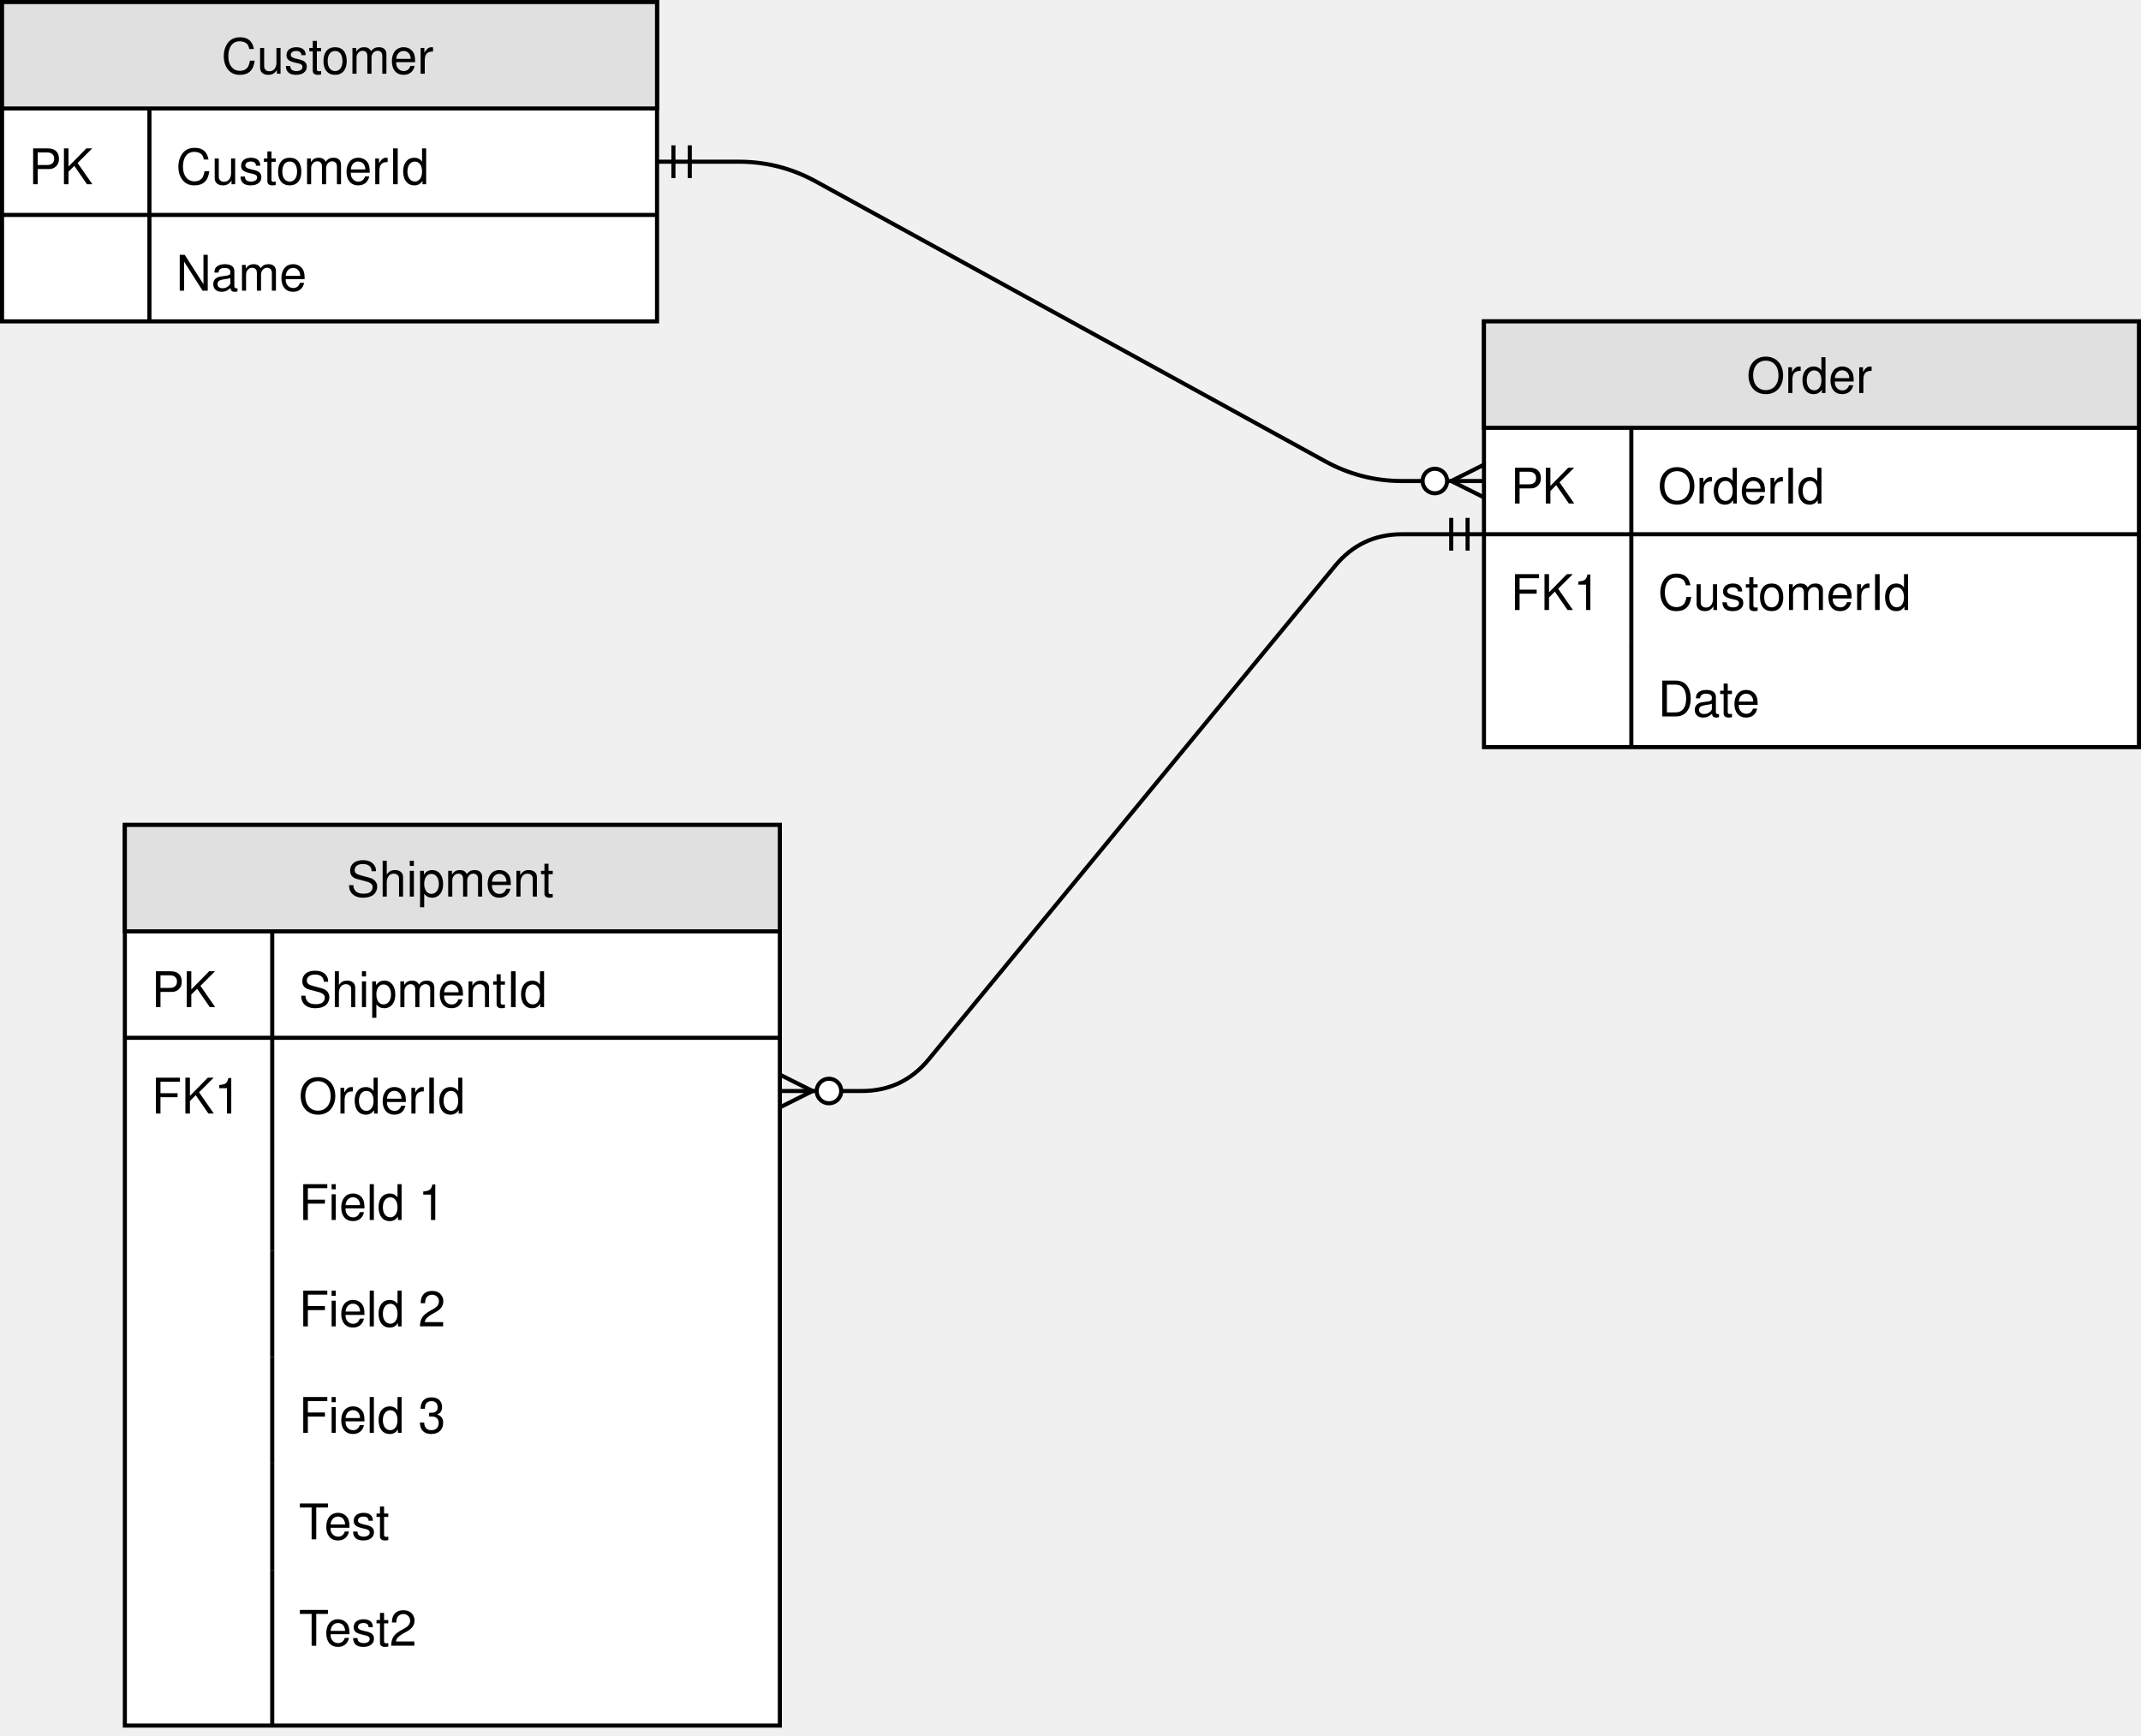
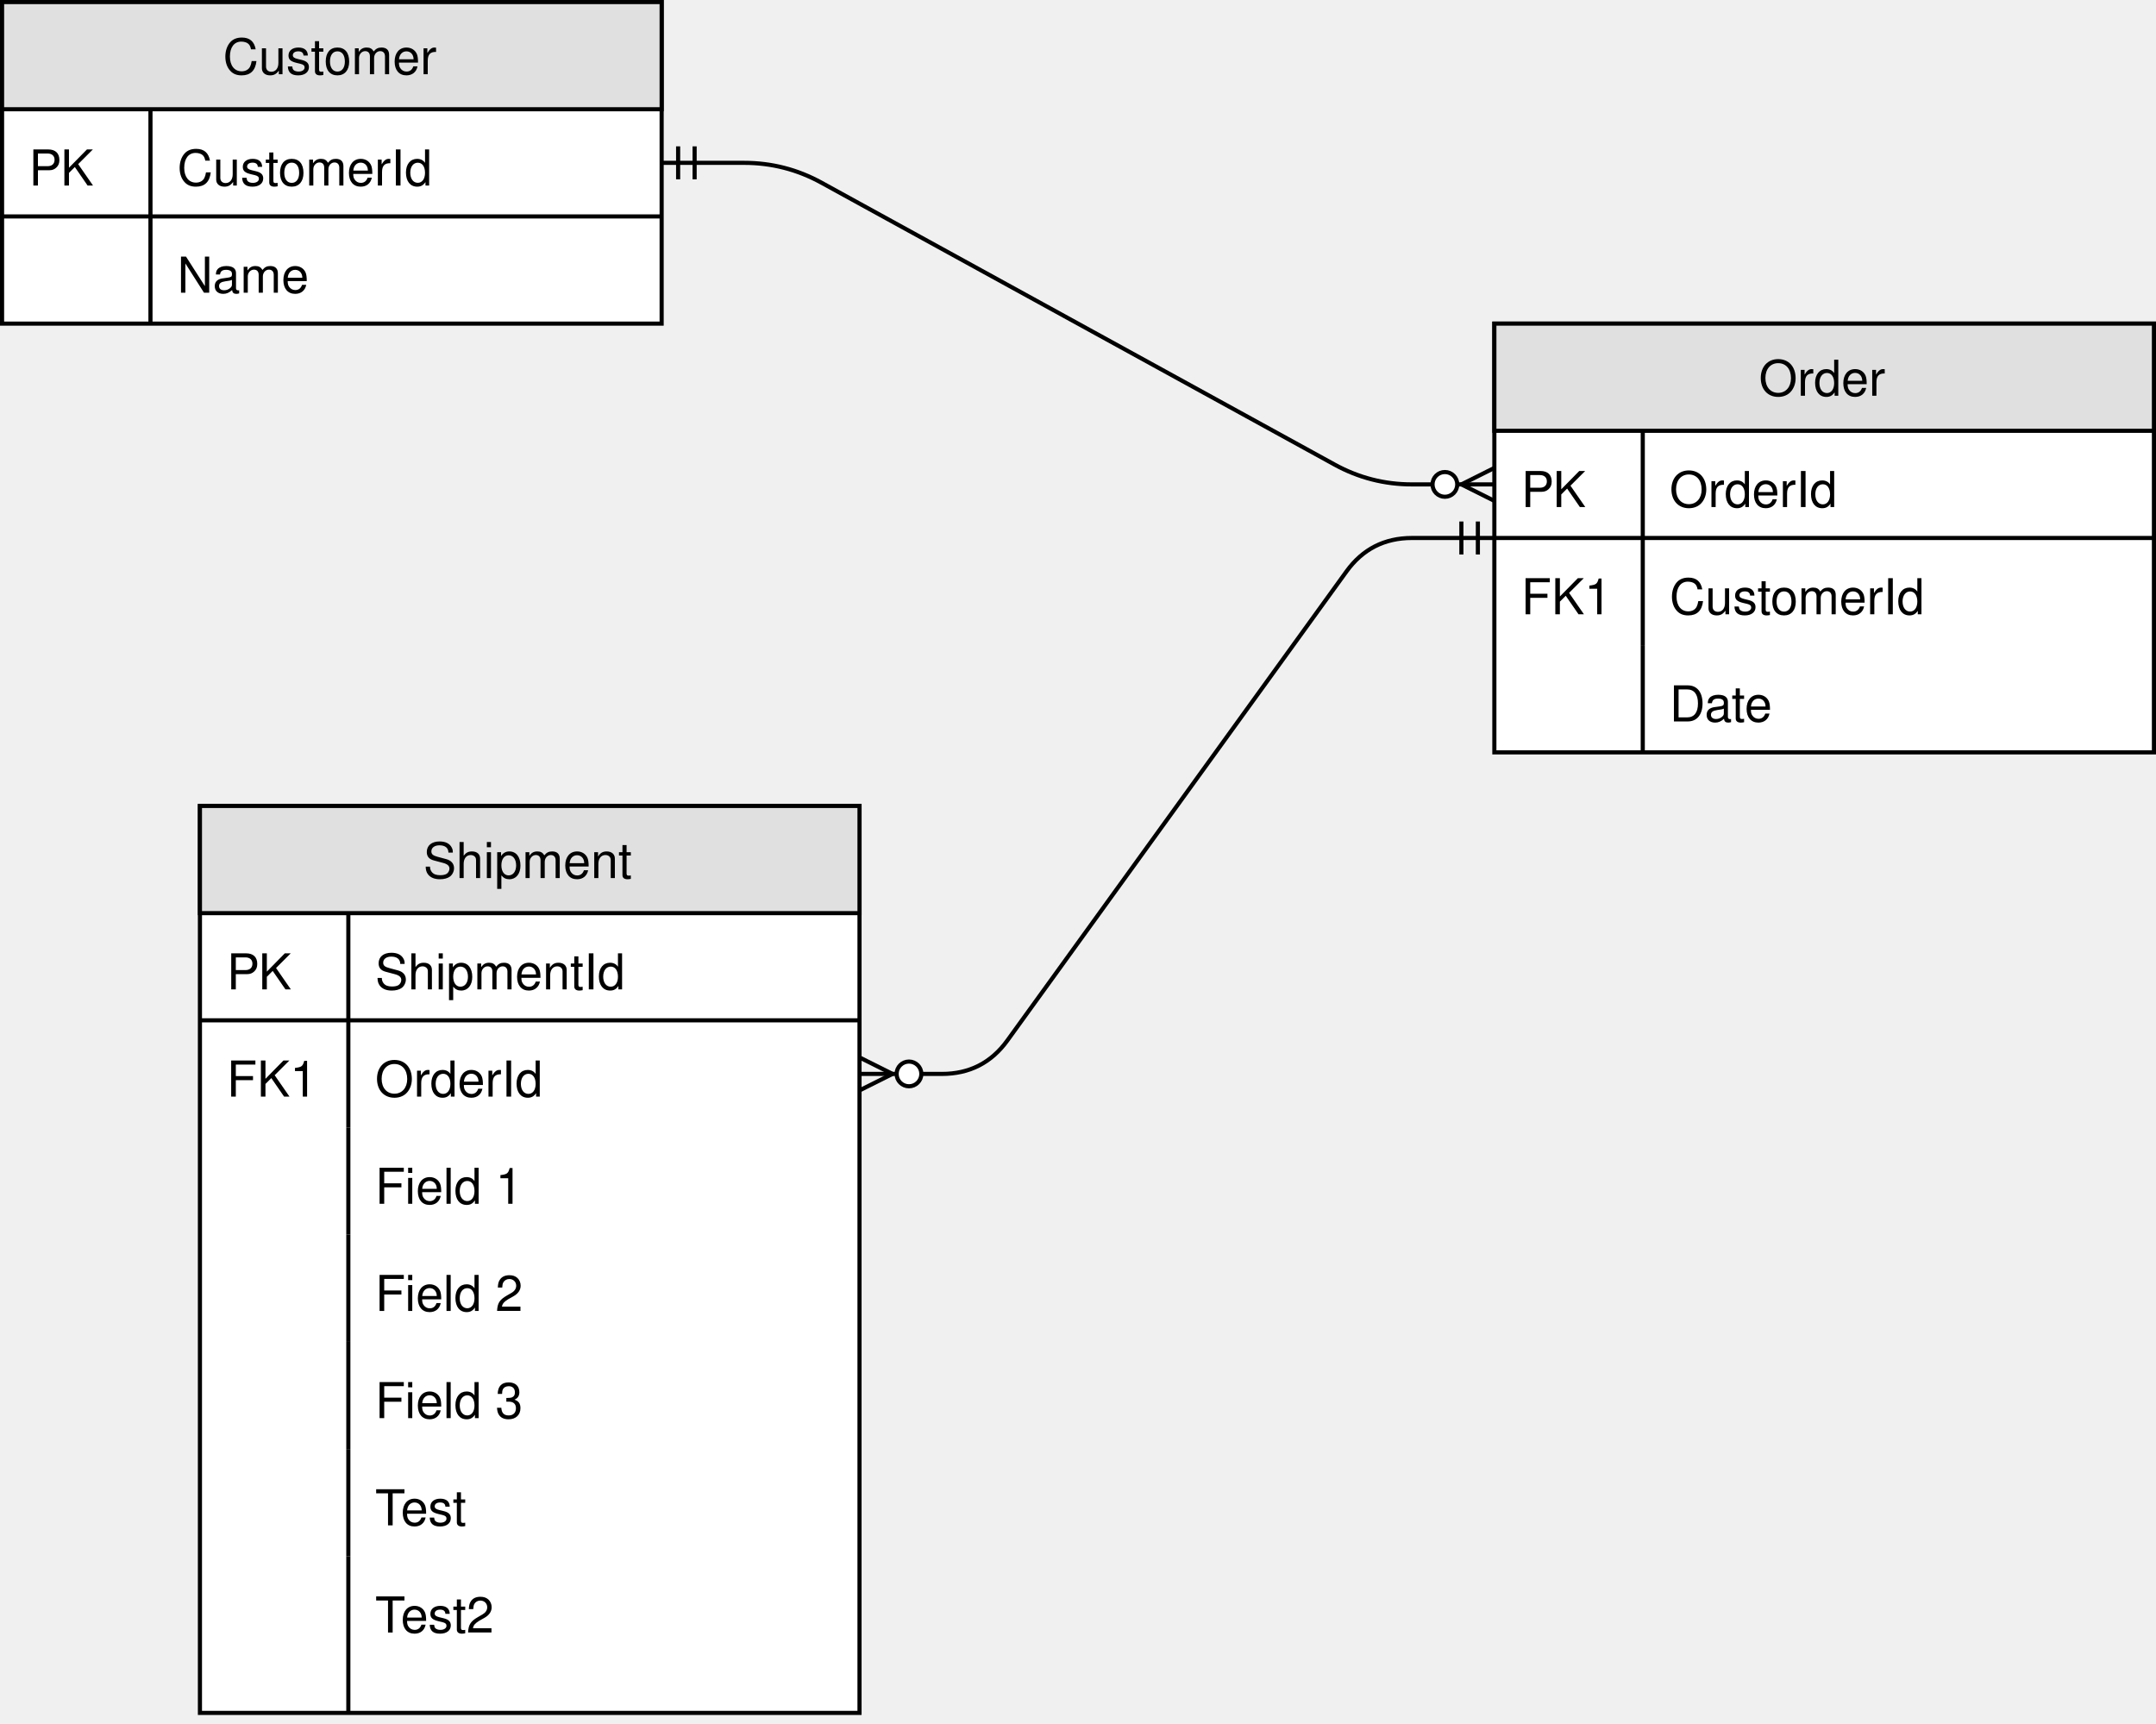
- <svg xmlns="http://www.w3.org/2000/svg" width="523px" height="424px" version="1.1" content="%3Cmxfile%20userAgent%3D%22Mozilla%2F5.0%20(Macintosh%3B%20Intel%20Mac%20OS%20X%2010_12_3)%20AppleWebKit%2F537.36%20(KHTML%2C%20like%20Gecko)%20Chrome%2F55.0.288.95%20Safari%2F537.36%22%20version%3D%22%40DRAWIO-VERSION%40%22%20editor%3D%22www.draw.io%22%20type%3D%22github%22%3E%3Cdiagram%20name%3D%22Page-1%22%3E7Vxbb6M4GP01edwVt5DmcZJpZ1fT2anaSvPsgEOscTAyzqTpr18bbG4uCTRtApLbqsKfjW%2Ff8eHzwcnEXW5fvlGQbH6QEOKJY4UvE%2FfrxHFmjsf%2FC8MhN%2FjeTW6IKApzk10antArlEZLWncohGmtICMEM5TUjQGJYxiwmg1QSvb1YmuC660mIIKa4SkAWLf%2BQiHb5NYbxy%2Ft%2F0AUbVTLtj%2FPc1Yg%2BB1RsotlexPHXWc%2FefYWqLrkQNMNCMm%2BYnJvJ%2B6SEsLyq%2B3LEmIxtWra8vvuWnKLflMYsy43uPPAdmZWGHj%2BerUO13%2FJGv4AvJNzsdyljGwhlR1mBzVJ6R5tMYh5arEmMXuSORZPBxuEw3twIDvRi5TxWVGpxYZQ9MrLA8yzbG7g2ZRJDPAZ5rUhjJcEE5q140JL%2FNbufBI1yrYoTPm9D2rIdmG6BylT%2FSEYgyRFq6yHosgW0AjFC8L42GQhNZ67evPSf7xW4VYYqtLKc1mCUfK7gIqoX3eEmllIGXypmKRjvkE%2ByYweeBGZO5drRq0hmdyXgLR9CaNNBYwzWQ7INRAVFRdtPfI1A%2BKIT0bRmK0QeWikTzWn1oRqDmAGaQwYXIjpSqvo4xeVcZamDJMd8em04vPfUEfoBiTikruBIYDLYbsLRhLpOwzXCiZUDktcrxQ0hDcBRlHMr%2FOyC%2BFDxNniizRnldVgG5NsXaQJCFAc3edNeFZpepRNedxEeH1rnIFpg8IQxhnYGGBgVayohKCYZVM8XfA%2F7oil9fd0MuXDXPK0Xab5nyhO2ZLEHJcAZQCEfDHsoVgQi5CS5JnDHxbD7gPs6lL3dJS3Espp2B%2FqgOoLvCrOa4jrAy9Xg9fD97NhtaqyzBso6YSuBpQ%2BCkmnwCLG2Epprauz6eziSS37UXva1UBQ8brrX8jpnub0%2F8AWfg6bWIZNjj8mzyeQqXNFAplqWDL00dnVXourh00fvubynzQ08fLF42XPb4SwXsdIwra894TMbrO9gYbMs7fxaeLlQcbLfmfYDyFevjHx8jkPvFmLs4f9wJtrTv%2FsPbiJmvtGzb1p5KpRs9J9K5C6%2B24bIuns7nmLu4dNJLauNn%2FlYZDhkJFyyKyjRP05YNKlYUMg3VWWtu3WwBlEF2w1p8MwgioC5xOA2OERYsAQiW%2FLnAWMwy%2FizSEvdPv4Cil5Jj9AfFD77TJvC%2BLwZ84K79zSpmRHA9gyItl%2Fphb2kbBRDOzosqyuQ%2BvNja800mxC%2FsBaN4%2Fshh8EEis7Yau%2BE3bnVr2KfMTyLqfyOrJRkdeoyGlWlE%2BLVtFHbJNtXQZ%2B2qBkC2VTRsq5nJRjO%2FV3n456v37yyeJYJ8HbQcpx7WFKObYuLyuMGjlnkHKO3aZpD1PPsXUx2wg6fcKoaYu7Bx5GXVgjNnux3m9Be%2FPIdQUdXRg2gk4vIhmnNGzr2vAdgpjTiHW%2B9w2VXIlKrqrrOLo2bHiku7PHqQxPdV1H8cj53jc8ciUeKQ5aXOdoli7wGCLp7O1iRY6MSHTFRBGJa4hktETivlOf%2BxhM6SKJIZLuRDIKicSHvgfmwdwPQ8e318EbB3ufxegNhYyVQqYX1Fk1NBkG6c4grUtxXASiS6yCQMxuZrwMctNRYXWPfCLz3XDSBVbDIJ0Z5NPF1Y9wua6E6cflNJ%2BP67CLnLmjh13soZ12aR5SKXig72kXt%2FmZa3XK4ezTLjxZfodAXrz8ngb39n8%3D%3C%2Fdiagram%3E%3C%2Fmxfile%3E" resource="https://test.draw.io/?dev=1&amp;splash=0#Halderg%2Fsandbox%2Fmaster%2Fimages%252Fschema.svg" style="background-color: rgb(255, 255, 255);">
+ <svg xmlns="http://www.w3.org/2000/svg" width="523px" height="418px" version="1.1" content="%3Cmxfile%20userAgent%3D%22Mozilla%2F5.0%20(Macintosh%3B%20Intel%20Mac%20OS%20X%2010_12_3)%20AppleWebKit%2F537.36%20(KHTML%2C%20like%20Gecko)%20Chrome%2F55.0.288.95%20Safari%2F537.36%22%20version%3D%22%40DRAWIO-VERSION%40%22%20editor%3D%22www.draw.io%22%20type%3D%22github%22%3E%3Cdiagram%20name%3D%22Page-1%22%3E7Vxdc9soFP01ftwdfVmOH2s36e403WbizPQZS1hmioUG4TrOr1%2BQQF9EjhQntjRDm8mICwLBPffockw8cZe7528UJNsfJIR44ljh88T9OnGcmePx38JwzA2%2Bd5MbIorC3GSXhhV6gdJoSesehTCtNWSEYIaSujEgcQwDVrMBSsmh3mxDcH3UBERQM6wCgHXrLxSybW69cfzS%2Fg9E0VaNbPvzvGYNgt8RJftYjjdx3E32L6%2FeAdWXnGi6BSE5VEzu7cRdUkJYfrV7XkIsllYtW37fXUtt8dwUxqzLDe48sJ2ZFQaev1lvws1fsoc%2FAO%2FlWiz3KSM7SOUDs6NapPSAdhjEvLTYkJitZI3Fy8EW4fAeHMlePEXK%2BKqo0mJLKHrh7QHmVTY38GrKJAb4CvPeEMZLggnNxnGhJf7X7lyJHuVYFKb83gc1Zbsw3YOUqechGIMkRevsCUWTHaARiheE8bnJRmo%2Bd%2FXhpf94r8KtMFStleeyAqPkdwEV0b%2FuCLWykDL4XDFJx3yDfJEZPfImsnYuY0bFkCweSkDavoTRtgLGmWwHZAxERcfFWI88ZkAc8cUoBrMVIo%2BN8lvDqZhQwwHMII0BgwuxXGkVffyiMs%2FSlGGyIz6dVnz%2BG%2BoI3YJEXHI3MARwOW13wUgifYfhRsGEymmJ67WChvAmwCiK%2BXXediF8iDhbfJHmrLMabGOSxUWagADF0X0%2BhGeVpkc5lMdNhPe3wRmYtigMYZyBjQEG1kVEJQTFLFvi6YL%2FcEcsrb%2Bnkymf5pKX7bLMf0RzypYk5rgEKAMg5MFwgCIgFiElyROHPyym3QfY1VD3dJS3EsrbsD%2FWAdUXeFWc1xDXB16uBq%2BH72fDal1lmVdQ0gldDSh9FJLeAouYYyultUZn09nFm1o%2BR%2B1tVwNBxeuufyGne5rT%2FwM7%2BDlsYhk2Of2aPJ9Aps4VCWSqYcnQR2dXey2uHjZ9%2BJrLf9LQ5MsXz5c9v5HCeh0zCdvy3pMyu83xBpoyz17Hp8mXB5kv%2B51hP4R8%2Bcbky%2Be88GYtzh72C2%2BuOf2z9%2BAma%2B6bNfemkatmzUr3rUDq7rttiKSzu%2Bct7h42kdi62vyVp0GGQ0bKIbOOEvXngEmXhg2BdFdZ2rZbA2cQXbDVnA7DCKoMnC8AYsdHiAFDJL4taxYwDr%2BITw55o9vHF0jJE%2FkB4qPab5d1OxCHP3NWeOeWNiV7GsCWGcnnZyqwT6SNYmInw7Iah9arG19ppNmC%2FIG1xzyxG34QSKzshK36TtidW%2FUu8hnLu5zKx5GNjrxGR06zo3xZtI4%2BYpts6zLwaouSHZRDGSnnclJOId0Ue1y345vFsd4Ebwcpx7WHKeXYurysMGrknEHKOXabpj1MPcfWxWwj6PRJo6Yt7h54GnVhjdjsxXp%2FCtqbR64r6OjCsBF0ehHJOKVhW9eG7xDEnEas871vqORKVHJVXcfRtWHDI92dPU5leKrrOopHzve%2B4ZEr8Uhx0OI6R7N0gccQSWdvFxE5MiLRFRNFJK4hktESiftOfe5jMKWLJIZIuhPJKCQSH%2FoemAdzPwwd394ErxzsfRKzNxQyVgqZXlBn1dBkGKQ7g7SG4rgIRJdYBYGY3cx4GeSmo8LqnviLzHfDSRdYDYN0ZpBPF1c%2FwuW6EqYfl9N8Pq7DLnLlTh52sYd22qV5SKXggb6nXdzm31yrbxE4%2B7QLL5bfIZA3L7%2Bnwb39Hw%3D%3D%3C%2Fdiagram%3E%3C%2Fmxfile%3E" resource="https://test.draw.io/?dev=1&amp;splash=0#Halderg%2Fsandbox%2Fmaster%2Fimages%252Fschema.svg" style="background-color: rgb(255, 255, 255);">
  <defs>
    <clipPath id="mx-clip-41-32-114-24-0">
      <rect x="41" y="32" width="114" height="24" />
    </clipPath>
    <clipPath id="mx-clip-5-32-26-24-0">
      <rect x="5" y="32" width="26" height="24" />
    </clipPath>
    <clipPath id="mx-clip-41-58-114-24-0">
      <rect x="41" y="58" width="114" height="24" />
    </clipPath>
    <clipPath id="mx-clip-403-110-114-24-0">
      <rect x="403" y="110" width="114" height="24" />
    </clipPath>
    <clipPath id="mx-clip-367-110-26-24-0">
      <rect x="367" y="110" width="26" height="24" />
    </clipPath>
    <clipPath id="mx-clip-403-136-114-24-0">
      <rect x="403" y="136" width="114" height="24" />
    </clipPath>
    <clipPath id="mx-clip-367-136-26-24-0">
      <rect x="367" y="136" width="26" height="24" />
    </clipPath>
    <clipPath id="mx-clip-403-162-114-24-0">
      <rect x="403" y="162" width="114" height="24" />
    </clipPath>
-     <clipPath id="mx-clip-71-233-114-24-0">
-       <rect x="71" y="233" width="114" height="24" />
+     <clipPath id="mx-clip-89-227-114-24-0">
+       <rect x="89" y="227" width="114" height="24" />
    </clipPath>
-     <clipPath id="mx-clip-35-233-26-24-0">
-       <rect x="35" y="233" width="26" height="24" />
+     <clipPath id="mx-clip-53-227-26-24-0">
+       <rect x="53" y="227" width="26" height="24" />
    </clipPath>
-     <clipPath id="mx-clip-71-259-114-24-0">
-       <rect x="71" y="259" width="114" height="24" />
+     <clipPath id="mx-clip-89-253-114-24-0">
+       <rect x="89" y="253" width="114" height="24" />
    </clipPath>
-     <clipPath id="mx-clip-35-259-26-24-0">
-       <rect x="35" y="259" width="26" height="24" />
+     <clipPath id="mx-clip-53-253-26-24-0">
+       <rect x="53" y="253" width="26" height="24" />
    </clipPath>
-     <clipPath id="mx-clip-71-285-114-24-0">
-       <rect x="71" y="285" width="114" height="24" />
+     <clipPath id="mx-clip-89-279-114-24-0">
+       <rect x="89" y="279" width="114" height="24" />
    </clipPath>
-     <clipPath id="mx-clip-71-311-114-24-0">
-       <rect x="71" y="311" width="114" height="24" />
+     <clipPath id="mx-clip-89-305-114-24-0">
+       <rect x="89" y="305" width="114" height="24" />
    </clipPath>
-     <clipPath id="mx-clip-71-337-114-24-0">
-       <rect x="71" y="337" width="114" height="24" />
+     <clipPath id="mx-clip-89-331-114-24-0">
+       <rect x="89" y="331" width="114" height="24" />
    </clipPath>
-     <clipPath id="mx-clip-71-363-114-24-0">
-       <rect x="71" y="363" width="114" height="24" />
+     <clipPath id="mx-clip-89-357-114-24-0">
+       <rect x="89" y="357" width="114" height="24" />
    </clipPath>
-     <clipPath id="mx-clip-71-389-114-36-0">
-       <rect x="71" y="389" width="114" height="36" />
+     <clipPath id="mx-clip-89-383-114-36-0">
+       <rect x="89" y="383" width="114" height="36" />
    </clipPath>
  </defs>
  <g transform="translate(0.5,0.5)">
    <rect x="0" y="0" width="160" height="78" fill="#ffffff" stroke="#000000" pointer-events="none" />
    <path d="M 0 26 L 0 0 L 160 0 L 160 26 Z" fill="#e0e0e0" stroke="#000000" stroke-miterlimit="10" pointer-events="none" />
    <g fill="#000000" font-family="Helvetica" text-anchor="middle" font-size="12px">
      <text x="79.5" y="17.5">Customer</text>
    </g>
    <path d="M 160 52 L 0 52" fill="none" stroke="#000000" stroke-miterlimit="10" pointer-events="none" />
    <g fill="#000000" font-family="Helvetica" text-decoration="underline" clip-path="url(#mx-clip-41-32-114-24-0)" font-size="12px">
      <text x="42.5" y="44.5">CustomerId</text>
    </g>
    <path d="M 36 26 L 36 52" fill="none" stroke="#000000" stroke-miterlimit="10" pointer-events="none" />
    <g fill="#000000" font-family="Helvetica" clip-path="url(#mx-clip-5-32-26-24-0)" font-size="12px">
      <text x="6.5" y="44.5">PK</text>
    </g>
    <g fill="#000000" font-family="Helvetica" clip-path="url(#mx-clip-41-58-114-24-0)" font-size="12px">
      <text x="42.5" y="70.5">Name</text>
    </g>
    <path d="M 36 52 L 36 78" fill="none" stroke="#000000" stroke-miterlimit="10" pointer-events="none" />
    <rect x="362" y="78" width="160" height="104" fill="#ffffff" stroke="#000000" pointer-events="none" />
    <path d="M 362 104 L 362 78 L 522 78 L 522 104 Z" fill="#e0e0e0" stroke="#000000" stroke-miterlimit="10" pointer-events="none" />
    <g fill="#000000" font-family="Helvetica" text-anchor="middle" font-size="12px">
      <text x="441.5" y="95.5">Order</text>
    </g>
    <path d="M 522 130 L 362 130" fill="none" stroke="#000000" stroke-miterlimit="10" pointer-events="none" />
    <g fill="#000000" font-family="Helvetica" text-decoration="underline" clip-path="url(#mx-clip-403-110-114-24-0)" font-size="12px">
      <text x="404.5" y="122.5">OrderId</text>
    </g>
    <path d="M 398 104 L 398 130" fill="none" stroke="#000000" stroke-miterlimit="10" pointer-events="none" />
    <g fill="#000000" font-family="Helvetica" clip-path="url(#mx-clip-367-110-26-24-0)" font-size="12px">
      <text x="368.5" y="122.5">PK</text>
    </g>
    <g fill="#000000" font-family="Helvetica" clip-path="url(#mx-clip-403-136-114-24-0)" font-size="12px">
      <text x="404.5" y="148.5">CustomerId</text>
    </g>
    <path d="M 398 130 L 398 156" fill="none" stroke="#000000" stroke-miterlimit="10" pointer-events="none" />
    <g fill="#000000" font-family="Helvetica" clip-path="url(#mx-clip-367-136-26-24-0)" font-size="12px">
      <text x="368.5" y="148.5">FK1</text>
    </g>
    <g fill="#000000" font-family="Helvetica" clip-path="url(#mx-clip-403-162-114-24-0)" font-size="12px">
      <text x="404.5" y="174.5">Date</text>
    </g>
    <path d="M 398 156 L 398 182" fill="none" stroke="#000000" stroke-miterlimit="10" pointer-events="none" />
    <path d="M 160 39 L 180 39 Q 190 39 198.76 43.81 L 323.24 112.19 Q 332 117 342 117 L 362 117" fill="none" stroke="#000000" stroke-miterlimit="10" pointer-events="none" />
    <path d="M 164 35 L 164 43 M 168 35 L 168 43" fill="none" stroke="#000000" stroke-miterlimit="10" pointer-events="none" />
    <ellipse cx="350" cy="117" rx="3" ry="3" fill="#ffffff" stroke="#000000" pointer-events="none" />
    <path d="M 362 113 L 354 117 L 362 121" fill="none" stroke="#000000" stroke-miterlimit="10" pointer-events="none" />
-     <rect x="30" y="201" width="160" height="220" fill="#ffffff" stroke="#000000" pointer-events="none" />
-     <path d="M 30 227 L 30 201 L 190 201 L 190 227 Z" fill="#e0e0e0" stroke="#000000" stroke-miterlimit="10" pointer-events="none" />
+     <rect x="48" y="195" width="160" height="220" fill="#ffffff" stroke="#000000" pointer-events="none" />
+     <path d="M 48 221 L 48 195 L 208 195 L 208 221 Z" fill="#e0e0e0" stroke="#000000" stroke-miterlimit="10" pointer-events="none" />
    <g fill="#000000" font-family="Helvetica" text-anchor="middle" font-size="12px">
-       <text x="109.5" y="218.5">Shipment</text>
+       <text x="127.5" y="212.5">Shipment</text>
    </g>
-     <path d="M 190 253 L 30 253" fill="none" stroke="#000000" stroke-miterlimit="10" pointer-events="none" />
-     <g fill="#000000" font-family="Helvetica" text-decoration="underline" clip-path="url(#mx-clip-71-233-114-24-0)" font-size="12px">
-       <text x="72.5" y="245.5">ShipmentId</text>
+     <path d="M 208 247 L 48 247" fill="none" stroke="#000000" stroke-miterlimit="10" pointer-events="none" />
+     <g fill="#000000" font-family="Helvetica" text-decoration="underline" clip-path="url(#mx-clip-89-227-114-24-0)" font-size="12px">
+       <text x="90.5" y="239.5">ShipmentId</text>
    </g>
-     <path d="M 66 227 L 66 253" fill="none" stroke="#000000" stroke-miterlimit="10" pointer-events="none" />
-     <g fill="#000000" font-family="Helvetica" clip-path="url(#mx-clip-35-233-26-24-0)" font-size="12px">
-       <text x="36.5" y="245.5">PK</text>
+     <path d="M 84 221 L 84 247" fill="none" stroke="#000000" stroke-miterlimit="10" pointer-events="none" />
+     <g fill="#000000" font-family="Helvetica" clip-path="url(#mx-clip-53-227-26-24-0)" font-size="12px">
+       <text x="54.5" y="239.5">PK</text>
    </g>
-     <g fill="#000000" font-family="Helvetica" clip-path="url(#mx-clip-71-259-114-24-0)" font-size="12px">
-       <text x="72.5" y="271.5">OrderId</text>
+     <g fill="#000000" font-family="Helvetica" clip-path="url(#mx-clip-89-253-114-24-0)" font-size="12px">
+       <text x="90.5" y="265.5">OrderId</text>
    </g>
-     <path d="M 66 253 L 66 279" fill="none" stroke="#000000" stroke-miterlimit="10" pointer-events="none" />
-     <g fill="#000000" font-family="Helvetica" clip-path="url(#mx-clip-35-259-26-24-0)" font-size="12px">
-       <text x="36.5" y="271.5">FK1</text>
+     <path d="M 84 247 L 84 273" fill="none" stroke="#000000" stroke-miterlimit="10" pointer-events="none" />
+     <g fill="#000000" font-family="Helvetica" clip-path="url(#mx-clip-53-253-26-24-0)" font-size="12px">
+       <text x="54.5" y="265.5">FK1</text>
    </g>
-     <g fill="#000000" font-family="Helvetica" clip-path="url(#mx-clip-71-285-114-24-0)" font-size="12px">
-       <text x="72.5" y="297.5">Field 1</text>
+     <g fill="#000000" font-family="Helvetica" clip-path="url(#mx-clip-89-279-114-24-0)" font-size="12px">
+       <text x="90.5" y="291.5">Field 1</text>
    </g>
-     <path d="M 66 279 L 66 305" fill="none" stroke="#000000" stroke-miterlimit="10" pointer-events="none" />
-     <g fill="#000000" font-family="Helvetica" clip-path="url(#mx-clip-71-311-114-24-0)" font-size="12px">
-       <text x="72.5" y="323.5">Field 2</text>
+     <path d="M 84 273 L 84 299" fill="none" stroke="#000000" stroke-miterlimit="10" pointer-events="none" />
+     <g fill="#000000" font-family="Helvetica" clip-path="url(#mx-clip-89-305-114-24-0)" font-size="12px">
+       <text x="90.5" y="317.5">Field 2</text>
    </g>
-     <path d="M 66 305 L 66 331" fill="none" stroke="#000000" stroke-miterlimit="10" pointer-events="none" />
-     <g fill="#000000" font-family="Helvetica" clip-path="url(#mx-clip-71-337-114-24-0)" font-size="12px">
-       <text x="72.5" y="349.5">Field 3</text>
+     <path d="M 84 299 L 84 325" fill="none" stroke="#000000" stroke-miterlimit="10" pointer-events="none" />
+     <g fill="#000000" font-family="Helvetica" clip-path="url(#mx-clip-89-331-114-24-0)" font-size="12px">
+       <text x="90.5" y="343.5">Field 3</text>
    </g>
-     <path d="M 66 331 L 66 357" fill="none" stroke="#000000" stroke-miterlimit="10" pointer-events="none" />
-     <g fill="#000000" font-family="Helvetica" clip-path="url(#mx-clip-71-363-114-24-0)" font-size="12px">
-       <text x="72.5" y="375.5">Test</text>
+     <path d="M 84 325 L 84 351" fill="none" stroke="#000000" stroke-miterlimit="10" pointer-events="none" />
+     <g fill="#000000" font-family="Helvetica" clip-path="url(#mx-clip-89-357-114-24-0)" font-size="12px">
+       <text x="90.5" y="369.5">Test</text>
    </g>
-     <path d="M 66 357 L 66 383" fill="none" stroke="#000000" stroke-miterlimit="10" pointer-events="none" />
-     <g fill="#000000" font-family="Helvetica" clip-path="url(#mx-clip-71-389-114-36-0)" font-size="12px">
-       <text x="72.5" y="401.5">Test2</text>
+     <path d="M 84 351 L 84 377" fill="none" stroke="#000000" stroke-miterlimit="10" pointer-events="none" />
+     <g fill="#000000" font-family="Helvetica" clip-path="url(#mx-clip-89-383-114-36-0)" font-size="12px">
+       <text x="90.5" y="395.5">Test2</text>
    </g>
-     <path d="M 66 383 L 66 421" fill="none" stroke="#000000" stroke-miterlimit="10" pointer-events="none" />
-     <path d="M 362 130 L 342 130 Q 332 130 325.64 137.72 L 226.36 258.28 Q 220 266 210 266 L 190 266" fill="none" stroke="#000000" stroke-miterlimit="10" pointer-events="none" />
+     <path d="M 84 377 L 84 415" fill="none" stroke="#000000" stroke-miterlimit="10" pointer-events="none" />
+     <path d="M 362 130 L 342 130 Q 332 130 326.14 138.1 L 243.86 251.9 Q 238 260 228 260 L 208 260" fill="none" stroke="#000000" stroke-miterlimit="10" pointer-events="none" />
    <path d="M 358 134 L 358 126 M 354 134 L 354 126" fill="none" stroke="#000000" stroke-miterlimit="10" pointer-events="none" />
-     <ellipse cx="202" cy="266" rx="3" ry="3" fill="#ffffff" stroke="#000000" pointer-events="none" />
-     <path d="M 190 270 L 198 266 L 190 262" fill="none" stroke="#000000" stroke-miterlimit="10" pointer-events="none" />
+     <ellipse cx="220" cy="260" rx="3" ry="3" fill="#ffffff" stroke="#000000" pointer-events="none" />
+     <path d="M 208 264 L 216 260 L 208 256" fill="none" stroke="#000000" stroke-miterlimit="10" pointer-events="none" />
  </g>
</svg>
